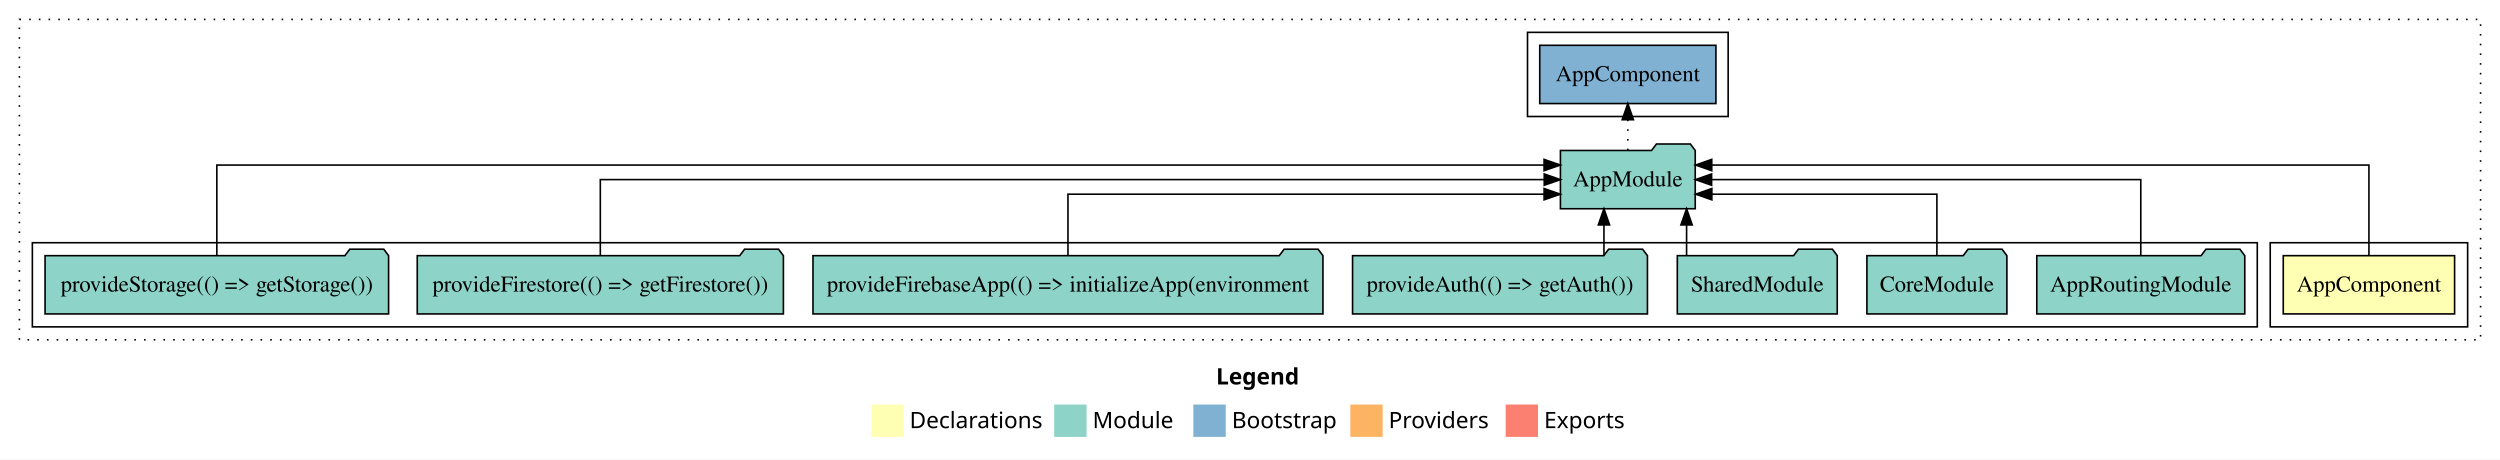
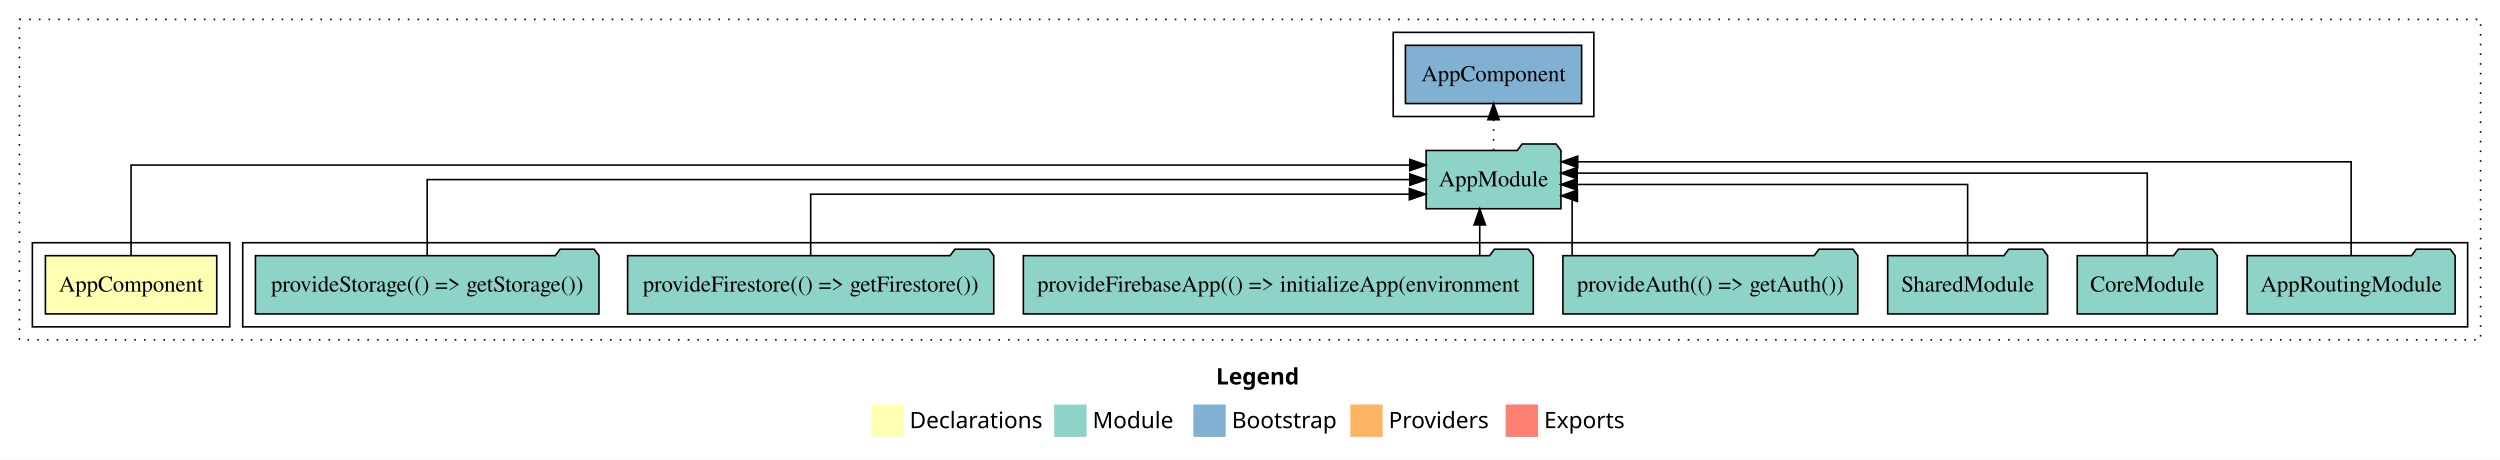
<svg xmlns="http://www.w3.org/2000/svg" width="1545pt" height="284pt" viewBox="0.00 0.00 1545.00 284.00">
  <g id="graph0" class="graph" transform="scale(1 1) rotate(0) translate(4 280)">
    <polygon fill="white" stroke="transparent" points="-4,4 -4,-280 1541,-280 1541,4 -4,4" />
    <text text-anchor="start" x="747.51" y="-42.4" font-family="Times-12" font-weight="bold" font-size="14.00">Legend</text>
    <polygon fill="#ffffb3" stroke="transparent" points="534.5,-10 534.5,-30 554.5,-30 554.5,-10 534.5,-10" />
    <text text-anchor="start" x="558.13" y="-15.4" font-family="Times-12" font-size="14.00">  Declarations</text>
    <polygon fill="#8dd3c7" stroke="transparent" points="647.5,-10 647.5,-30 667.5,-30 667.5,-10 647.5,-10" />
    <text text-anchor="start" x="671.23" y="-15.4" font-family="Times-12" font-size="14.00">  Module</text>
    <polygon fill="#80b1d3" stroke="transparent" points="733.5,-10 733.5,-30 753.5,-30 753.5,-10 733.5,-10" />
    <text text-anchor="start" x="757.28" y="-15.4" font-family="Times-12" font-size="14.00">  Bootstrap</text>
    <polygon fill="#fdb462" stroke="transparent" points="830.5,-10 830.5,-30 850.5,-30 850.5,-10 830.5,-10" />
    <text text-anchor="start" x="854.17" y="-15.4" font-family="Times-12" font-size="14.00">  Providers</text>
    <polygon fill="#fb8072" stroke="transparent" points="926.5,-10 926.5,-30 946.5,-30 946.5,-10 926.5,-10" />
    <text text-anchor="start" x="950.23" y="-15.4" font-family="Times-12" font-size="14.00">  Exports</text>
    <g id="clust1" class="cluster">
      <polygon fill="none" stroke="black" stroke-dasharray="1,5" points="8,-70 8,-268 1529,-268 1529,-70 8,-70" />
    </g>
-     <g id="clust2" class="cluster">
-       <polygon fill="none" stroke="black" points="1399,-78 1399,-130 1521,-130 1521,-78 1399,-78" />
+     <g id="clust4" class="cluster">
+       <polygon fill="none" stroke="black" points="146,-78 146,-130 1521,-130 1521,-78 146,-78" />
    </g>
    <g id="clust6" class="cluster">
-       <polygon fill="none" stroke="black" points="940,-208 940,-260 1064,-260 1064,-208 940,-208" />
+       <polygon fill="none" stroke="black" points="857,-208 857,-260 981,-260 981,-208 857,-208" />
    </g>
-     <g id="clust4" class="cluster">
-       <polygon fill="none" stroke="black" points="16,-78 16,-130 1391,-130 1391,-78 16,-78" />
+     <g id="clust2" class="cluster">
+       <polygon fill="none" stroke="black" points="16,-78 16,-130 138,-130 138,-78 16,-78" />
    </g>
    <g id="node1" class="node">
-       <polygon fill="#ffffb3" stroke="black" points="1512.94,-122 1407.06,-122 1407.06,-86 1512.94,-86 1512.94,-122" />
-       <text text-anchor="middle" x="1460" y="-99.8" font-family="Times,serif" font-size="14.00">AppComponent</text>
+       <polygon fill="#ffffb3" stroke="black" points="129.94,-122 24.06,-122 24.06,-86 129.94,-86 129.94,-122" />
+       <text text-anchor="middle" x="77" y="-99.8" font-family="Times,serif" font-size="14.00">AppComponent</text>
    </g>
    <g id="node2" class="node">
-       <polygon fill="#8dd3c7" stroke="black" points="1043.66,-187 1040.66,-191 1019.66,-191 1016.66,-187 960.34,-187 960.34,-151 1043.66,-151 1043.66,-187" />
-       <text text-anchor="middle" x="1002" y="-164.8" font-family="Times,serif" font-size="14.00">AppModule</text>
+       <polygon fill="#8dd3c7" stroke="black" points="960.66,-187 957.66,-191 936.66,-191 933.66,-187 877.34,-187 877.34,-151 960.66,-151 960.66,-187" />
+       <text text-anchor="middle" x="919" y="-164.8" font-family="Times,serif" font-size="14.00">AppModule</text>
    </g>
    <g id="edge1" class="edge">
-       <path fill="none" stroke="black" d="M1460,-122.29C1460,-144.21 1460,-178 1460,-178 1460,-178 1053.86,-178 1053.86,-178" />
-       <polygon fill="black" stroke="black" points="1053.86,-174.5 1043.86,-178 1053.86,-181.5 1053.86,-174.5" />
+       <path fill="none" stroke="black" d="M77,-122.29C77,-144.21 77,-178 77,-178 77,-178 867.25,-178 867.25,-178" />
+       <polygon fill="black" stroke="black" points="867.25,-181.5 877.25,-178 867.25,-174.5 867.25,-181.5" />
    </g>
    <g id="node10" class="node">
-       <polygon fill="#80b1d3" stroke="black" points="1056.44,-252 947.56,-252 947.56,-216 1056.44,-216 1056.44,-252" />
-       <text text-anchor="middle" x="1002" y="-229.8" font-family="Times,serif" font-size="14.00">AppComponent </text>
+       <polygon fill="#80b1d3" stroke="black" points="973.44,-252 864.56,-252 864.56,-216 973.44,-216 973.44,-252" />
+       <text text-anchor="middle" x="919" y="-229.8" font-family="Times,serif" font-size="14.00">AppComponent </text>
    </g>
    <g id="edge9" class="edge">
-       <path fill="none" stroke="black" stroke-dasharray="1,5" d="M1002,-187.11C1002,-187.11 1002,-205.99 1002,-205.99" />
-       <polygon fill="black" stroke="black" points="998.5,-205.99 1002,-215.99 1005.5,-205.99 998.5,-205.99" />
+       <path fill="none" stroke="black" stroke-dasharray="1,5" d="M919,-187.11C919,-187.11 919,-205.99 919,-205.99" />
+       <polygon fill="black" stroke="black" points="915.5,-205.99 919,-215.99 922.5,-205.99 915.5,-205.99" />
    </g>
    <g id="node3" class="node">
-       <polygon fill="#8dd3c7" stroke="black" points="1383.27,-122 1380.27,-126 1359.27,-126 1356.27,-122 1254.73,-122 1254.73,-86 1383.27,-86 1383.27,-122" />
-       <text text-anchor="middle" x="1319" y="-99.8" font-family="Times,serif" font-size="14.00">AppRoutingModule</text>
+       <polygon fill="#8dd3c7" stroke="black" points="1513.27,-122 1510.27,-126 1489.27,-126 1486.27,-122 1384.73,-122 1384.73,-86 1513.27,-86 1513.27,-122" />
+       <text text-anchor="middle" x="1449" y="-99.8" font-family="Times,serif" font-size="14.00">AppRoutingModule</text>
    </g>
    <g id="edge2" class="edge">
-       <path fill="none" stroke="black" d="M1319,-122.11C1319,-141.34 1319,-169 1319,-169 1319,-169 1053.77,-169 1053.77,-169" />
-       <polygon fill="black" stroke="black" points="1053.77,-165.5 1043.77,-169 1053.77,-172.5 1053.77,-165.5" />
+       <path fill="none" stroke="black" d="M1449,-122.01C1449,-144.49 1449,-180 1449,-180 1449,-180 971.03,-180 971.03,-180" />
+       <polygon fill="black" stroke="black" points="971.03,-176.5 961.03,-180 971.03,-183.5 971.03,-176.5" />
    </g>
    <g id="node4" class="node">
-       <polygon fill="#8dd3c7" stroke="black" points="1236.26,-122 1233.26,-126 1212.26,-126 1209.26,-122 1149.74,-122 1149.74,-86 1236.26,-86 1236.26,-122" />
-       <text text-anchor="middle" x="1193" y="-99.8" font-family="Times,serif" font-size="14.00">CoreModule</text>
+       <polygon fill="#8dd3c7" stroke="black" points="1366.26,-122 1363.26,-126 1342.26,-126 1339.26,-122 1279.74,-122 1279.74,-86 1366.26,-86 1366.26,-122" />
+       <text text-anchor="middle" x="1323" y="-99.8" font-family="Times,serif" font-size="14.00">CoreModule</text>
    </g>
    <g id="edge3" class="edge">
-       <path fill="none" stroke="black" d="M1193,-122.03C1193,-138.4 1193,-160 1193,-160 1193,-160 1053.92,-160 1053.92,-160" />
-       <polygon fill="black" stroke="black" points="1053.92,-156.5 1043.92,-160 1053.92,-163.5 1053.92,-156.5" />
+       <path fill="none" stroke="black" d="M1323,-122.13C1323,-142.57 1323,-173 1323,-173 1323,-173 970.71,-173 970.71,-173" />
+       <polygon fill="black" stroke="black" points="970.71,-169.5 960.71,-173 970.71,-176.5 970.71,-169.5" />
    </g>
    <g id="node5" class="node">
-       <polygon fill="#8dd3c7" stroke="black" points="1131.42,-122 1128.42,-126 1107.42,-126 1104.42,-122 1032.58,-122 1032.58,-86 1131.42,-86 1131.42,-122" />
-       <text text-anchor="middle" x="1082" y="-99.8" font-family="Times,serif" font-size="14.00">SharedModule</text>
+       <polygon fill="#8dd3c7" stroke="black" points="1261.42,-122 1258.42,-126 1237.42,-126 1234.42,-122 1162.58,-122 1162.58,-86 1261.42,-86 1261.42,-122" />
+       <text text-anchor="middle" x="1212" y="-99.8" font-family="Times,serif" font-size="14.00">SharedModule</text>
    </g>
    <g id="edge4" class="edge">
-       <path fill="none" stroke="black" d="M1038.31,-122.11C1038.31,-122.11 1038.31,-140.99 1038.31,-140.99" />
-       <polygon fill="black" stroke="black" points="1034.81,-140.99 1038.31,-150.99 1041.81,-140.99 1034.81,-140.99" />
+       <path fill="none" stroke="black" d="M1212,-122.27C1212,-140.56 1212,-166 1212,-166 1212,-166 970.67,-166 970.67,-166" />
+       <polygon fill="black" stroke="black" points="970.67,-162.5 960.67,-166 970.67,-169.5 970.67,-162.5" />
    </g>
    <g id="node6" class="node">
-       <polygon fill="#8dd3c7" stroke="black" points="1014.12,-122 1011.12,-126 990.12,-126 987.12,-122 831.88,-122 831.88,-86 1014.12,-86 1014.12,-122" />
-       <text text-anchor="middle" x="923" y="-99.8" font-family="Times,serif" font-size="14.00">provideAuth(() =&gt; getAuth())</text>
+       <polygon fill="#8dd3c7" stroke="black" points="1144.12,-122 1141.12,-126 1120.12,-126 1117.12,-122 961.88,-122 961.88,-86 1144.12,-86 1144.12,-122" />
+       <text text-anchor="middle" x="1053" y="-99.8" font-family="Times,serif" font-size="14.00">provideAuth(() =&gt; getAuth())</text>
    </g>
    <g id="edge5" class="edge">
-       <path fill="none" stroke="black" d="M987.24,-122.11C987.24,-122.11 987.24,-140.99 987.24,-140.99" />
-       <polygon fill="black" stroke="black" points="983.74,-140.99 987.24,-150.99 990.74,-140.99 983.74,-140.99" />
+       <path fill="none" stroke="black" d="M967.58,-122.01C967.58,-138.05 967.58,-159 967.58,-159 967.58,-159 966.9,-159 966.9,-159" />
+       <polygon fill="black" stroke="black" points="970.83,-155.5 960.83,-159 970.83,-162.5 970.83,-155.5" />
    </g>
    <g id="node7" class="node">
-       <polygon fill="#8dd3c7" stroke="black" points="813.58,-122 810.58,-126 789.58,-126 786.58,-122 498.42,-122 498.42,-86 813.58,-86 813.58,-122" />
-       <text text-anchor="middle" x="656" y="-99.8" font-family="Times,serif" font-size="14.00">provideFirebaseApp(() =&gt; initializeApp(environment</text>
+       <polygon fill="#8dd3c7" stroke="black" points="943.58,-122 940.58,-126 919.58,-126 916.58,-122 628.42,-122 628.42,-86 943.58,-86 943.58,-122" />
+       <text text-anchor="middle" x="786" y="-99.8" font-family="Times,serif" font-size="14.00">provideFirebaseApp(() =&gt; initializeApp(environment</text>
    </g>
    <g id="edge6" class="edge">
-       <path fill="none" stroke="black" d="M656,-122.03C656,-138.4 656,-160 656,-160 656,-160 950.26,-160 950.26,-160" />
-       <polygon fill="black" stroke="black" points="950.26,-163.5 960.26,-160 950.26,-156.5 950.26,-163.5" />
+       <path fill="none" stroke="black" d="M910.48,-122.11C910.48,-122.11 910.48,-140.99 910.48,-140.99" />
+       <polygon fill="black" stroke="black" points="906.98,-140.99 910.48,-150.99 913.98,-140.99 906.98,-140.99" />
    </g>
    <g id="node8" class="node">
-       <polygon fill="#8dd3c7" stroke="black" points="480.14,-122 477.14,-126 456.14,-126 453.14,-122 253.86,-122 253.86,-86 480.14,-86 480.14,-122" />
-       <text text-anchor="middle" x="367" y="-99.8" font-family="Times,serif" font-size="14.00">provideFirestore(() =&gt; getFirestore())</text>
+       <polygon fill="#8dd3c7" stroke="black" points="610.14,-122 607.14,-126 586.14,-126 583.14,-122 383.86,-122 383.86,-86 610.14,-86 610.14,-122" />
+       <text text-anchor="middle" x="497" y="-99.8" font-family="Times,serif" font-size="14.00">provideFirestore(() =&gt; getFirestore())</text>
    </g>
    <g id="edge7" class="edge">
-       <path fill="none" stroke="black" d="M367,-122.11C367,-141.34 367,-169 367,-169 367,-169 950.34,-169 950.34,-169" />
-       <polygon fill="black" stroke="black" points="950.34,-172.5 960.34,-169 950.34,-165.5 950.34,-172.5" />
+       <path fill="none" stroke="black" d="M497,-122.03C497,-138.4 497,-160 497,-160 497,-160 866.99,-160 866.99,-160" />
+       <polygon fill="black" stroke="black" points="866.99,-163.5 876.99,-160 866.99,-156.5 866.99,-163.5" />
    </g>
    <g id="node9" class="node">
-       <polygon fill="#8dd3c7" stroke="black" points="236.15,-122 233.15,-126 212.15,-126 209.15,-122 23.85,-122 23.85,-86 236.15,-86 236.15,-122" />
-       <text text-anchor="middle" x="130" y="-99.8" font-family="Times,serif" font-size="14.00">provideStorage(() =&gt; getStorage())</text>
+       <polygon fill="#8dd3c7" stroke="black" points="366.15,-122 363.15,-126 342.15,-126 339.15,-122 153.85,-122 153.85,-86 366.15,-86 366.15,-122" />
+       <text text-anchor="middle" x="260" y="-99.8" font-family="Times,serif" font-size="14.00">provideStorage(() =&gt; getStorage())</text>
    </g>
    <g id="edge8" class="edge">
-       <path fill="none" stroke="black" d="M130,-122.29C130,-144.21 130,-178 130,-178 130,-178 950.24,-178 950.24,-178" />
-       <polygon fill="black" stroke="black" points="950.24,-181.5 960.24,-178 950.24,-174.5 950.24,-181.5" />
+       <path fill="none" stroke="black" d="M260,-122.11C260,-141.34 260,-169 260,-169 260,-169 867.28,-169 867.28,-169" />
+       <polygon fill="black" stroke="black" points="867.28,-172.5 877.28,-169 867.28,-165.5 867.28,-172.5" />
    </g>
  </g>
</svg>
